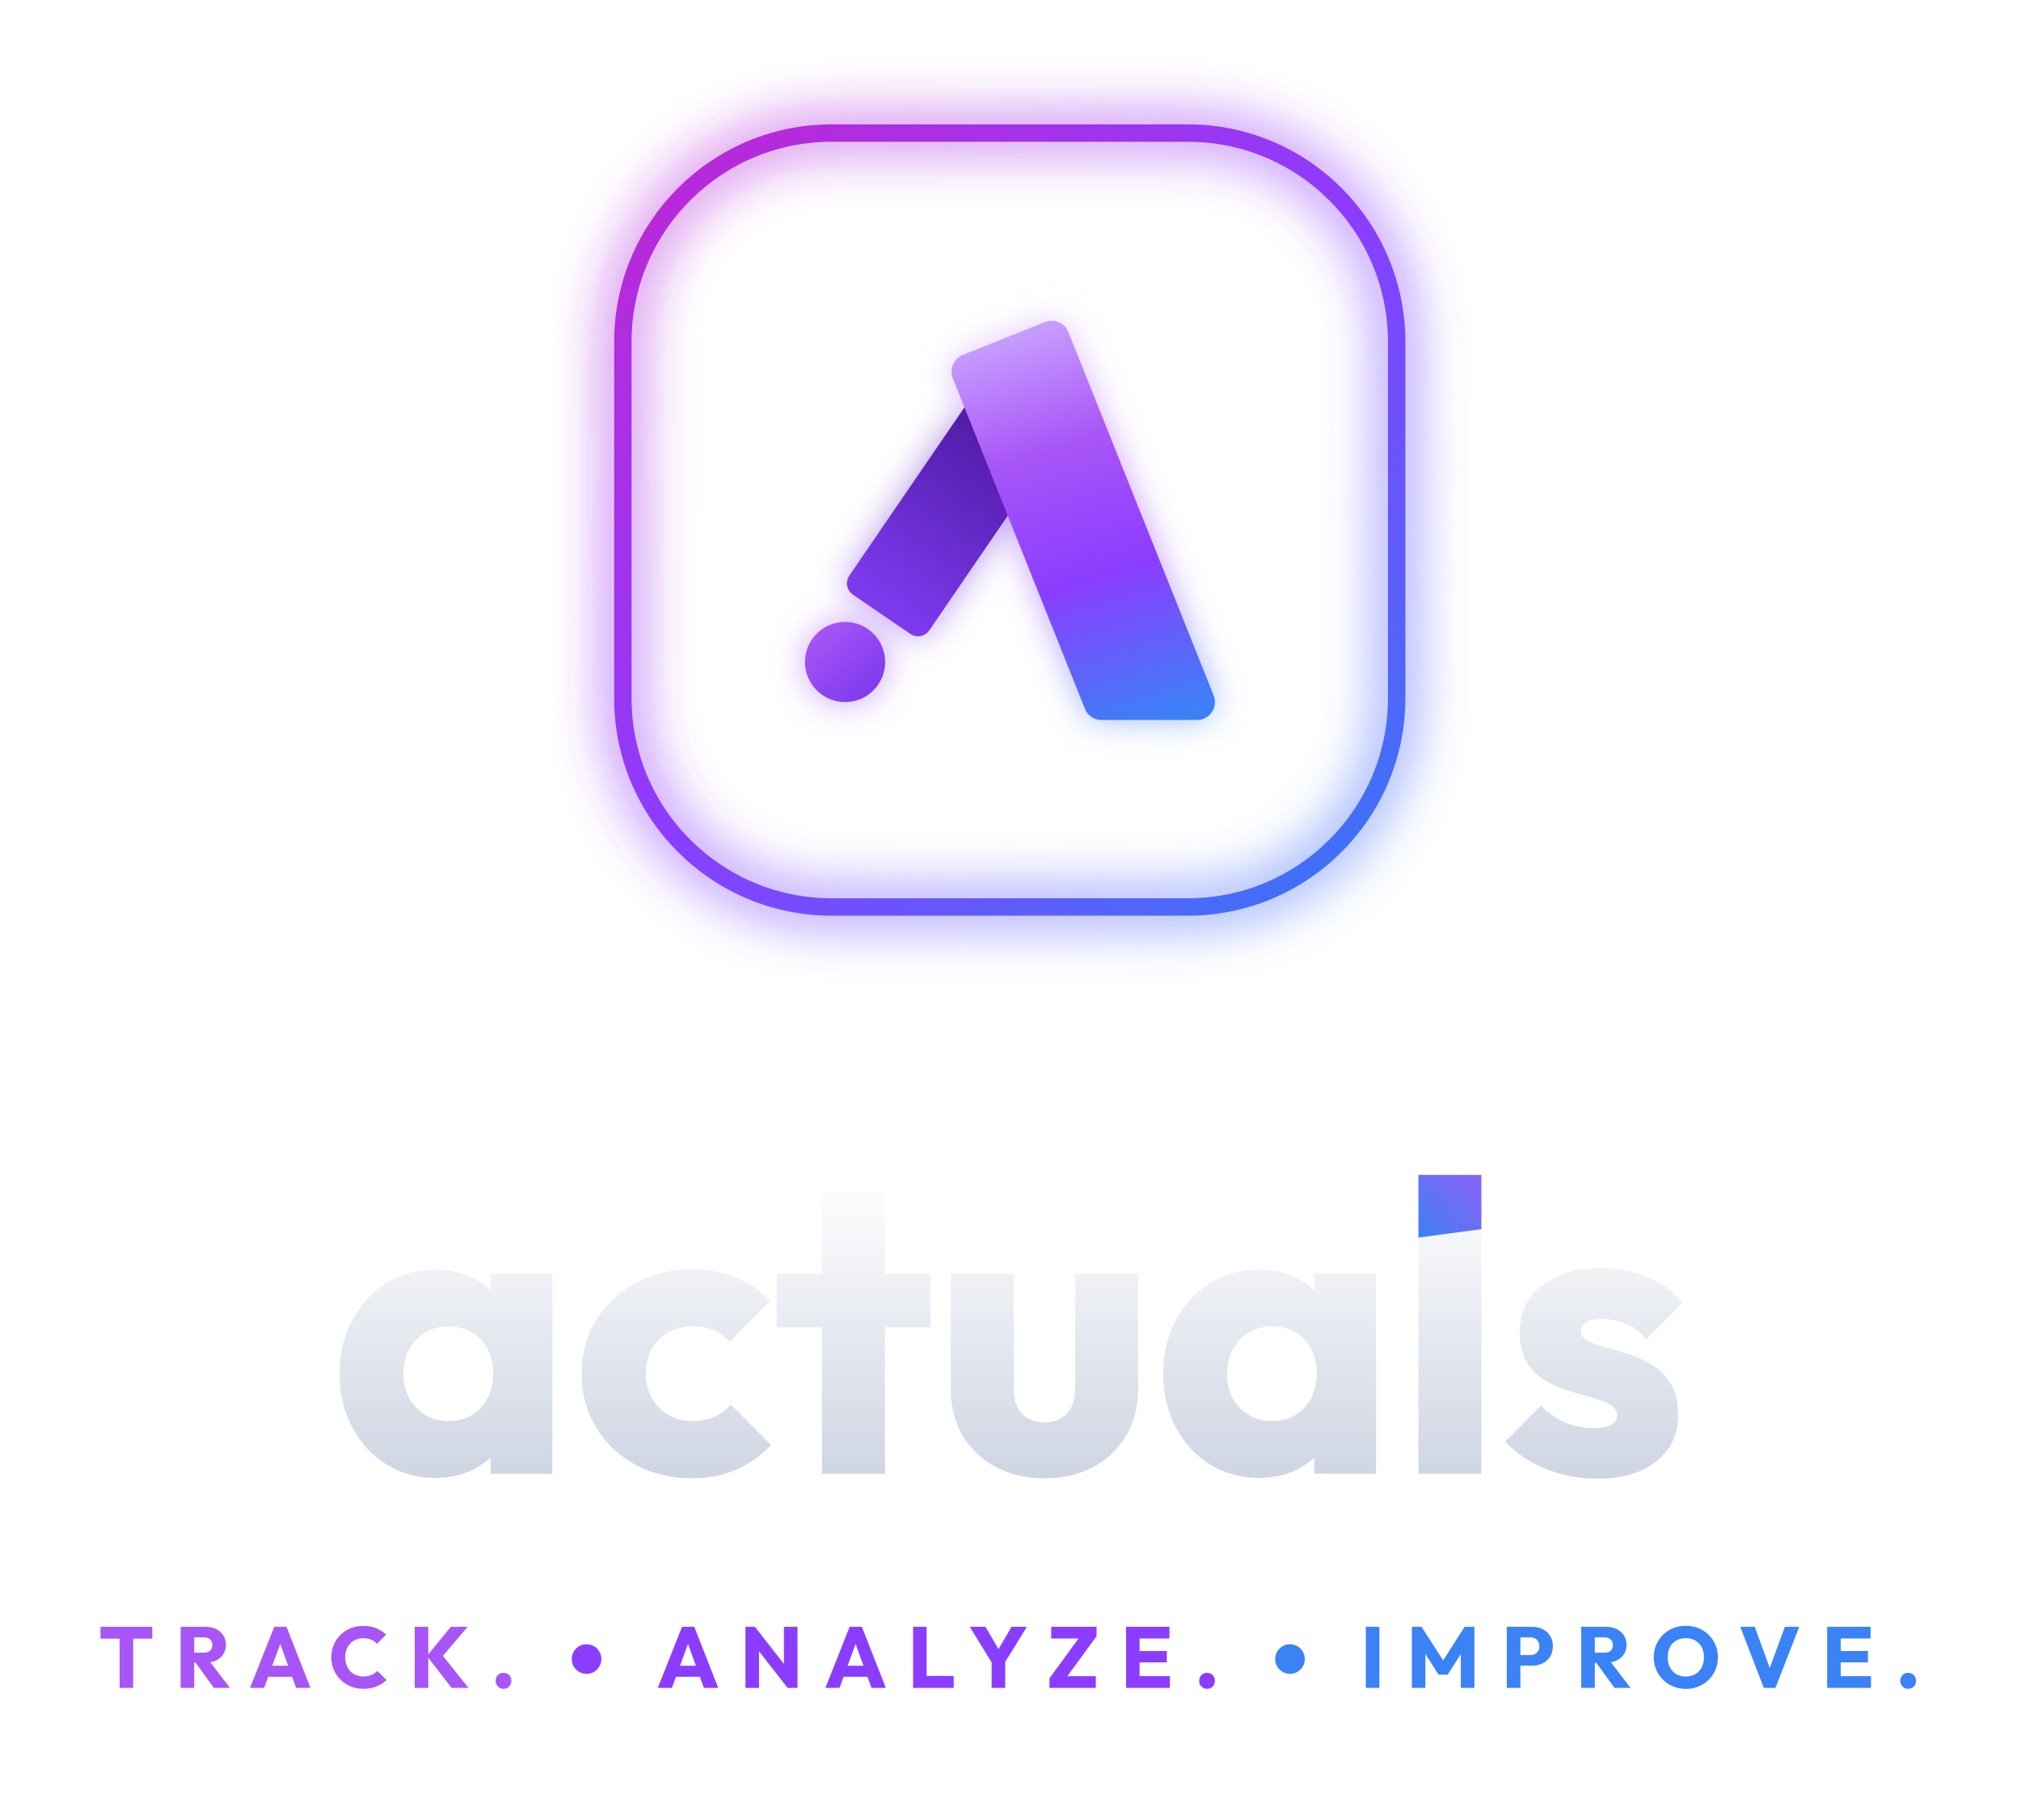
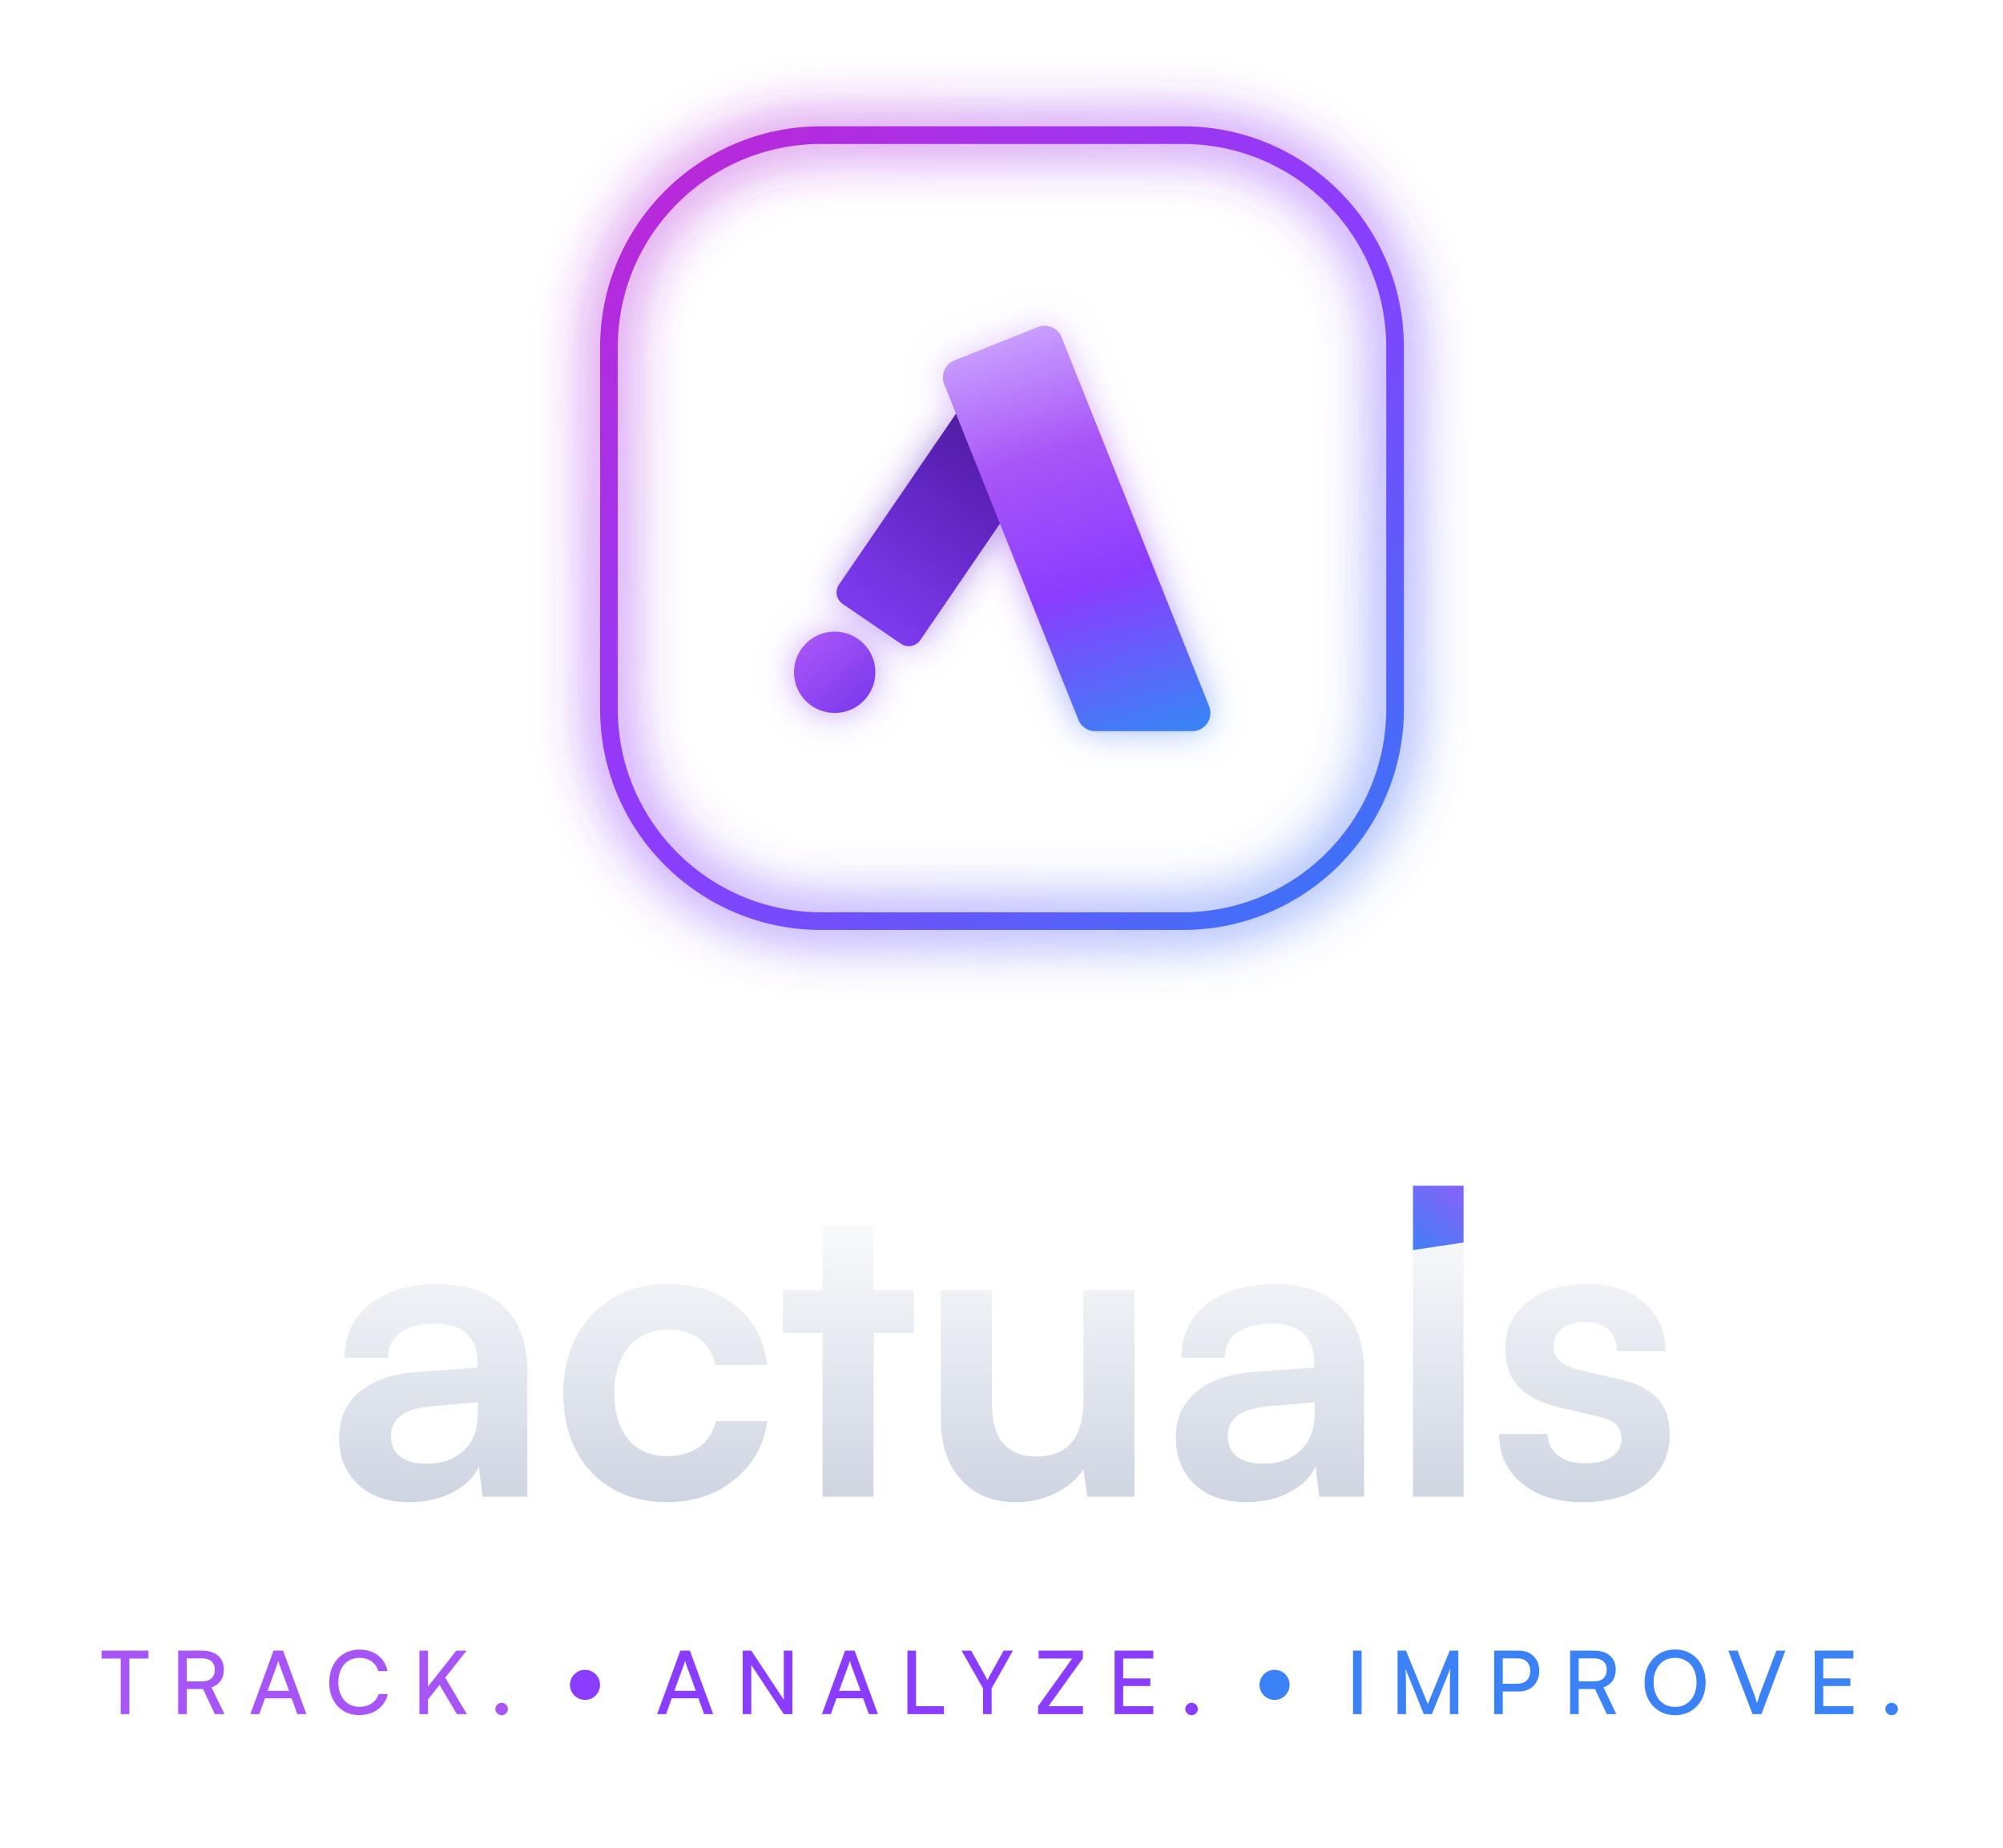
- <svg xmlns="http://www.w3.org/2000/svg" viewBox="-12 -6 491 442">
+ <svg xmlns="http://www.w3.org/2000/svg" viewBox="-12 -6 479 442">
  <defs>
    <linearGradient id="fdfront" x1="300" y1="60" x2="420" y2="440" gradientUnits="userSpaceOnUse">
      <stop offset="0" stop-color="#C9A0FF" />
      <stop offset="0.30" stop-color="#A855F7" />
      <stop offset="0.62" stop-color="#8B3DFF" />
      <stop offset="1" stop-color="#3B82F6" />
    </linearGradient>
    <linearGradient id="fdback" x1="290" y1="145" x2="150" y2="335" gradientUnits="userSpaceOnUse">
      <stop offset="0" stop-color="#4A1A93" />
      <stop offset="0.35" stop-color="#5B21B6" />
      <stop offset="1" stop-color="#7C3AED" />
    </linearGradient>
    <linearGradient id="fddotg" x1="80" y1="356" x2="136" y2="416" gradientUnits="userSpaceOnUse">
      <stop offset="0" stop-color="#A855F7" />
      <stop offset="1" stop-color="#7C3AED" />
    </linearGradient>
    <filter id="fdsoft" x="-60%" y="-60%" width="220%" height="220%">
      <feGaussianBlur stdDeviation="16" />
    </filter>
    <linearGradient id="fdring" x1="60" y1="40" x2="460" y2="480" gradientUnits="userSpaceOnUse">
      <stop offset="0" stop-color="#C026D3" />
      <stop offset="0.5" stop-color="#8B3DFF" />
      <stop offset="1" stop-color="#2E7DF6" />
    </linearGradient>
-     <linearGradient id="fdtip" x1="264.5" y1="-55.5" x2="285.8" y2="-78.6" gradientUnits="userSpaceOnUse">
+     <linearGradient id="fdtip" x1="260.9" y1="-56.9" x2="279.0" y2="-80.4" gradientUnits="userSpaceOnUse">
      <stop offset="0" stop-color="#3B82F6" />
      <stop offset="1" stop-color="#A855F7" />
    </linearGradient>
-     <linearGradient id="fdink" x1="0" y1="-73" x2="0" y2="6" gradientUnits="userSpaceOnUse">
+     <linearGradient id="fdink" x1="0" y1="-74" x2="0" y2="6" gradientUnits="userSpaceOnUse">
      <stop offset="0" stop-color="#FFFFFF" />
      <stop offset="1" stop-color="#CBD2E0" />
    </linearGradient>
    <clipPath id="fdword">
-       <path d="M25.7 1.0Q19.0 1.0 13.75 -2.3Q8.5 -5.6 5.45 -11.3Q2.4 -17.0 2.4 -24.3Q2.4 -31.6 5.45 -37.3Q8.5 -43.0 13.75 -46.3Q19.0 -49.6 25.7 -49.6Q30.6 -49.6 34.55 -47.7Q38.5 -45.8 41.0 -42.45Q43.5 -39.1 43.8 -34.8V-13.8Q43.5 -9.5 41.05 -6.15Q38.6 -2.8 34.6 -0.9Q30.6 1.0 25.7 1.0ZM28.8 -12.8Q33.7 -12.8 36.7 -16.05Q39.7 -19.3 39.7 -24.3Q39.7 -27.7 38.35 -30.3Q37.0 -32.9 34.55 -34.35Q32.1 -35.8 28.9 -35.8Q25.7 -35.8 23.25 -34.35Q20.8 -32.9 19.35 -30.3Q17.9 -27.7 17.9 -24.3Q17.9 -21.0 19.3 -18.4Q20.7 -15.8 23.2 -14.3Q25.7 -12.8 28.8 -12.8ZM39.1 0.0V-13.1L41.4 -24.9L39.1 -36.7V-48.6H54.1V0.0Z M87.9 1.1Q80.4 1.1 74.3 -2.2Q68.2 -5.5 64.7 -11.3Q61.2 -17.1 61.2 -24.3Q61.2 -31.6 64.75 -37.35Q68.3 -43.1 74.4 -46.4Q80.5 -49.7 88.1 -49.7Q93.8 -49.7 98.55 -47.75Q103.3 -45.8 107.0 -41.9L97.2 -32.1Q95.5 -34.0 93.25 -34.9Q91.0 -35.8 88.1 -35.8Q84.8 -35.8 82.25 -34.35Q79.7 -32.9 78.25 -30.35Q76.8 -27.8 76.8 -24.4Q76.8 -21.0 78.25 -18.4Q79.7 -15.8 82.3 -14.3Q84.9 -12.8 88.1 -12.8Q91.1 -12.8 93.45 -13.85Q95.8 -14.9 97.5 -16.8L107.2 -7.0Q103.4 -3.0 98.6 -0.95Q93.8 1.1 87.9 1.1Z M119.6 0.0V-68.7H134.9V0.0ZM108.6 -35.6V-48.6H145.9V-35.6Z M173.7 1.1Q167 1.1 161.85 -1.65Q156.7 -4.4 153.8 -9.25Q150.9 -14.1 150.9 -20.4V-48.6H166.2V-20.6Q166.2 -18.1 167.05 -16.3Q167.9 -14.5 169.6 -13.5Q171.3 -12.5 173.7 -12.5Q177.1 -12.5 179.1 -14.65Q181.1 -16.8 181.1 -20.6V-48.6H196.4V-20.5Q196.4 -14.1 193.5 -9.25Q190.6 -4.4 185.5 -1.65Q180.4 1.1 173.7 1.1Z M225.8 1.0Q219.1 1.0 213.85 -2.3Q208.6 -5.6 205.55 -11.3Q202.5 -17.0 202.5 -24.3Q202.5 -31.6 205.55 -37.3Q208.6 -43.0 213.85 -46.3Q219.1 -49.6 225.8 -49.6Q230.7 -49.6 234.65 -47.7Q238.6 -45.8 241.1 -42.45Q243.6 -39.1 243.9 -34.8V-13.8Q243.6 -9.5 241.15 -6.15Q238.7 -2.8 234.7 -0.9Q230.7 1.0 225.8 1.0ZM228.9 -12.8Q233.8 -12.8 236.8 -16.05Q239.8 -19.3 239.8 -24.3Q239.8 -27.7 238.45 -30.3Q237.1 -32.9 234.65 -34.35Q232.2 -35.8 229 -35.8Q225.8 -35.8 223.35 -34.35Q220.9 -32.9 219.45 -30.3Q218 -27.7 218 -24.3Q218 -21.0 219.4 -18.4Q220.8 -15.8 223.3 -14.3Q225.8 -12.8 228.9 -12.8ZM239.2 0.0V-13.1L241.5 -24.9L239.2 -36.7V-48.6H254.2V0.0Z M264.5 0.0V-72.6H279.8V0.0Z M307.8 1.2Q303.5 1.2 299.35 0.1Q295.2 -1.0 291.65 -3.05Q288.1 -5.1 285.6 -7.8L294.3 -16.6Q296.7 -14.0 300 -12.55Q303.3 -11.1 307.2 -11.1Q309.9 -11.1 311.35 -11.9Q312.8 -12.7 312.8 -14.1Q312.8 -15.9 311.05 -16.85Q309.3 -17.8 306.6 -18.55Q303.9 -19.3 300.9 -20.2Q297.9 -21.1 295.2 -22.7Q292.5 -24.3 290.8 -27.15Q289.1 -30.0 289.1 -34.4Q289.1 -39.1 291.5 -42.55Q293.9 -46.0 298.3 -48.0Q302.7 -50.0 308.6 -50.0Q314.8 -50.0 320.05 -47.85Q325.3 -45.7 328.6 -41.5L319.9 -32.7Q317.6 -35.4 314.75 -36.5Q311.9 -37.6 309.2 -37.6Q306.6 -37.6 305.3 -36.85Q304 -36.1 304 -34.7Q304 -33.2 305.7 -32.3Q307.4 -31.4 310.1 -30.7Q312.8 -30.0 315.8 -29.0Q318.8 -28.0 321.5 -26.3Q324.2 -24.6 325.9 -21.75Q327.6 -18.9 327.6 -14.3Q327.6 -7.2 322.25 -3.0Q316.9 1.2 307.8 1.2Z" />
+       <path d="M21.0 1.3Q13.1 1.3 8.6 -2.95Q4.1 -7.2 4.1 -14.1Q4.1 -20.9 8.85 -25.0Q13.6 -29.1 22.4 -29.8L37.2 -30.9V-32.0Q37.2 -35.4 35.9 -37.45Q34.6 -39.5 32.35 -40.45Q30.1 -41.4 27.0 -41.4Q21.6 -41.4 18.7 -39.25Q15.8 -37.1 15.8 -33.2H5.4Q5.4 -38.6 8.15 -42.55Q10.9 -46.5 15.95 -48.7Q21.0 -50.9 27.6 -50.9Q34.3 -50.9 39.1 -48.55Q43.9 -46.2 46.5 -41.55Q49.1 -36.9 49.1 -30.0V0.0H38.4L37.5 -7.3Q35.9 -3.5 31.35 -1.1Q26.8 1.3 21.0 1.3ZM25.0 -7.9Q30.6 -7.9 33.95 -11.1Q37.3 -14.3 37.3 -20.0V-22.6L27.0 -21.7Q21.3 -21.3 18.9 -19.45Q16.5 -17.6 16.5 -14.6Q16.5 -11.3 18.7 -9.6Q20.9 -7.9 25.0 -7.9Z M57.7 -24.8Q57.7 -32.5 60.85 -38.35Q64.0 -44.2 69.55 -47.55Q75.1 -50.9 82.4 -50.9Q92.5 -50.9 98.95 -45.65Q105.4 -40.4 106.4 -31.5H94.1Q93.1 -35.7 90.15 -37.85Q87.2 -40.0 82.9 -40.0Q79.0 -40.0 76.05 -38.15Q73.1 -36.3 71.5 -32.9Q69.9 -29.5 69.9 -24.8Q69.9 -20.2 71.4 -16.75Q72.9 -13.3 75.75 -11.5Q78.6 -9.7 82.5 -9.7Q87.1 -9.7 90.15 -11.85Q93.2 -14.0 94.2 -18.1H106.5Q105.7 -12.3 102.45 -8.0Q99.2 -3.7 94.1 -1.2Q89.0 1.3 82.5 1.3Q75.0 1.3 69.4 -1.95Q63.8 -5.2 60.75 -11.05Q57.7 -16.9 57.7 -24.8Z M110.2 -49.4H141.5V-39.2H110.2ZM131.9 0.0H119.7V-64.8H131.9Z M182.1 -49.4H194.3V0.0H183.0L182.1 -6.6Q179.9 -3.1 175.5 -0.9Q171.1 1.3 166.1 1.3Q157.6 1.3 152.8 -4.1Q148.0 -9.5 148.0 -18.5V-49.4H160.2V-22.8Q160.2 -15.8 162.95 -12.7Q165.7 -9.6 170.7 -9.6Q176.5 -9.6 179.3 -13.05Q182.1 -16.5 182.1 -23.5Z M221.1 1.3Q213.2 1.3 208.7 -2.95Q204.2 -7.2 204.2 -14.1Q204.2 -20.9 208.95 -25.0Q213.7 -29.1 222.5 -29.8L237.3 -30.9V-32.0Q237.3 -35.4 236.0 -37.45Q234.7 -39.5 232.45 -40.45Q230.2 -41.4 227.1 -41.4Q221.7 -41.4 218.8 -39.25Q215.9 -37.1 215.9 -33.2H205.5Q205.5 -38.6 208.25 -42.55Q211 -46.5 216.05 -48.7Q221.1 -50.9 227.7 -50.9Q234.4 -50.9 239.2 -48.55Q244 -46.2 246.6 -41.55Q249.2 -36.9 249.2 -30.0V0.0H238.5L237.6 -7.3Q236 -3.5 231.45 -1.1Q226.9 1.3 221.1 1.3ZM225.1 -7.9Q230.7 -7.9 234.05 -11.1Q237.4 -14.3 237.4 -20.0V-22.6L227.1 -21.7Q221.4 -21.3 219 -19.45Q216.6 -17.6 216.6 -14.6Q216.6 -11.3 218.8 -9.6Q221 -7.9 225.1 -7.9Z M273 0.0H260.9V-74.4H273Z M281.5 -15.0H293.1Q293.2 -11.8 295.55 -9.9Q297.9 -8.0 302 -8.0Q306.3 -8.0 308.55 -9.65Q310.8 -11.3 310.8 -13.9Q310.8 -15.7 309.65 -17.1Q308.5 -18.5 305.1 -19.2L296.2 -21.3Q289.6 -22.8 286.3 -26.15Q283 -29.5 283 -35.4Q283 -40.3 285.55 -43.75Q288.1 -47.2 292.5 -49.05Q296.9 -50.9 302.6 -50.9Q308.1 -50.9 312.3 -48.9Q316.5 -46.9 318.9 -43.3Q321.3 -39.7 321.3 -34.8H309.7Q309.6 -38.1 307.65 -39.95Q305.7 -41.8 302.1 -41.8Q298.5 -41.8 296.5 -40.2Q294.5 -38.6 294.5 -35.9Q294.5 -31.8 300.9 -30.3L309.8 -28.2Q316 -26.9 319.15 -23.75Q322.3 -20.6 322.3 -14.9Q322.3 -9.9 319.7 -6.25Q317.1 -2.6 312.4 -0.65Q307.7 1.3 301.6 1.3Q292.4 1.3 286.95 -3.2Q281.5 -7.7 281.5 -15.0Z" />
    </clipPath>
    <filter id="fdgr" x="-30%" y="-30%" width="160%" height="160%">
      <feGaussianBlur stdDeviation="14" />
    </filter>
  </defs>
-   <g transform="translate(113.0,0) scale(0.47)">
+   <g transform="translate(107.3,0) scale(0.47)">
    <rect width="512" height="512" rx="0" fill="#05050B" opacity="0" />
    <rect x="56" y="56" width="400" height="400" rx="108" fill="none" stroke="url(#fdring)" stroke-width="13" filter="url(#fdgr)" opacity="0.9" />
    <rect x="56" y="56" width="400" height="400" rx="108" fill="none" stroke="url(#fdring)" stroke-width="9" />
    <g transform="translate(112,119) scale(0.545)">
      <g filter="url(#fdsoft)" opacity="0.5">
        <path d="M252.8 121.4 L307.2 158.6 L177.2 348.6 L122.8 311.4 Z" fill="url(#fdback)" stroke="url(#fdback)" stroke-width="26" stroke-linejoin="round" />
        <circle cx="108.0" cy="386.0" r="38.0" fill="url(#fddotg)" />
        <path d="M226.0 110.6 L304.0 79.4 L441.8 424.0 L351.3 424.0 Z" fill="url(#fdfront)" stroke="url(#fdfront)" stroke-width="34" stroke-linejoin="round" />
      </g>
      <g>
        <path d="M252.8 121.4 L307.2 158.6 L177.2 348.6 L122.8 311.4 Z" fill="url(#fdback)" stroke="url(#fdback)" stroke-width="26" stroke-linejoin="round" />
        <circle cx="108.0" cy="386.0" r="38.0" fill="url(#fddotg)" />
        <path d="M226.0 110.6 L304.0 79.4 L441.8 424.0 L351.3 424.0 Z" fill="url(#fdfront)" stroke="url(#fdfront)" stroke-width="34" stroke-linejoin="round" />
      </g>
    </g>
  </g>
-   <g transform="translate(68.1,352)">
-     <path d="M25.7 1.0Q19.0 1.0 13.75 -2.3Q8.5 -5.6 5.45 -11.3Q2.4 -17.0 2.4 -24.3Q2.4 -31.6 5.45 -37.3Q8.5 -43.0 13.75 -46.3Q19.0 -49.6 25.7 -49.6Q30.6 -49.6 34.55 -47.7Q38.5 -45.8 41.0 -42.45Q43.5 -39.1 43.8 -34.8V-13.8Q43.5 -9.5 41.05 -6.15Q38.6 -2.8 34.6 -0.9Q30.6 1.0 25.7 1.0ZM28.8 -12.8Q33.7 -12.8 36.7 -16.05Q39.7 -19.3 39.7 -24.3Q39.7 -27.7 38.35 -30.3Q37.0 -32.9 34.55 -34.35Q32.1 -35.8 28.9 -35.8Q25.7 -35.8 23.25 -34.35Q20.8 -32.9 19.35 -30.3Q17.9 -27.7 17.9 -24.3Q17.9 -21.0 19.3 -18.4Q20.7 -15.8 23.2 -14.3Q25.7 -12.8 28.8 -12.8ZM39.1 0.0V-13.1L41.4 -24.9L39.1 -36.7V-48.6H54.1V0.0Z M87.9 1.1Q80.4 1.1 74.3 -2.2Q68.2 -5.5 64.7 -11.3Q61.2 -17.1 61.2 -24.3Q61.2 -31.6 64.75 -37.35Q68.3 -43.1 74.4 -46.4Q80.5 -49.7 88.1 -49.7Q93.8 -49.7 98.55 -47.75Q103.3 -45.8 107.0 -41.9L97.2 -32.1Q95.5 -34.0 93.25 -34.9Q91.0 -35.8 88.1 -35.8Q84.8 -35.8 82.25 -34.35Q79.7 -32.9 78.25 -30.35Q76.8 -27.8 76.8 -24.4Q76.8 -21.0 78.25 -18.4Q79.7 -15.8 82.3 -14.3Q84.9 -12.8 88.1 -12.8Q91.1 -12.8 93.45 -13.85Q95.8 -14.9 97.5 -16.8L107.2 -7.0Q103.4 -3.0 98.6 -0.95Q93.8 1.1 87.9 1.1Z M119.6 0.0V-68.7H134.9V0.0ZM108.6 -35.6V-48.6H145.9V-35.6Z M173.7 1.1Q167 1.1 161.85 -1.65Q156.7 -4.4 153.8 -9.25Q150.9 -14.1 150.9 -20.4V-48.6H166.2V-20.6Q166.2 -18.1 167.05 -16.3Q167.9 -14.5 169.6 -13.5Q171.3 -12.5 173.7 -12.5Q177.1 -12.5 179.1 -14.65Q181.1 -16.8 181.1 -20.6V-48.6H196.4V-20.5Q196.4 -14.1 193.5 -9.25Q190.6 -4.4 185.5 -1.65Q180.4 1.1 173.7 1.1Z M225.8 1.0Q219.1 1.0 213.85 -2.3Q208.6 -5.6 205.55 -11.3Q202.5 -17.0 202.5 -24.3Q202.5 -31.6 205.55 -37.3Q208.6 -43.0 213.85 -46.3Q219.1 -49.6 225.8 -49.6Q230.7 -49.6 234.65 -47.7Q238.6 -45.8 241.1 -42.45Q243.6 -39.1 243.9 -34.8V-13.8Q243.6 -9.5 241.15 -6.15Q238.7 -2.8 234.7 -0.9Q230.7 1.0 225.8 1.0ZM228.9 -12.8Q233.8 -12.8 236.8 -16.05Q239.8 -19.3 239.8 -24.3Q239.8 -27.7 238.45 -30.3Q237.1 -32.9 234.65 -34.35Q232.2 -35.8 229 -35.8Q225.8 -35.8 223.35 -34.35Q220.9 -32.9 219.45 -30.3Q218 -27.7 218 -24.3Q218 -21.0 219.4 -18.4Q220.8 -15.8 223.3 -14.3Q225.8 -12.8 228.9 -12.8ZM239.2 0.0V-13.1L241.5 -24.9L239.2 -36.7V-48.6H254.2V0.0Z M264.5 0.0V-72.6H279.8V0.0Z M307.8 1.2Q303.5 1.2 299.35 0.1Q295.2 -1.0 291.65 -3.05Q288.1 -5.1 285.6 -7.8L294.3 -16.6Q296.7 -14.0 300 -12.55Q303.3 -11.1 307.2 -11.1Q309.9 -11.1 311.35 -11.9Q312.8 -12.7 312.8 -14.1Q312.8 -15.9 311.05 -16.85Q309.3 -17.8 306.6 -18.55Q303.9 -19.3 300.9 -20.2Q297.9 -21.1 295.2 -22.7Q292.5 -24.3 290.8 -27.15Q289.1 -30.0 289.1 -34.4Q289.1 -39.1 291.5 -42.55Q293.9 -46.0 298.3 -48.0Q302.7 -50.0 308.6 -50.0Q314.8 -50.0 320.05 -47.85Q325.3 -45.7 328.6 -41.5L319.9 -32.7Q317.6 -35.4 314.75 -36.5Q311.9 -37.6 309.2 -37.6Q306.6 -37.6 305.3 -36.85Q304 -36.1 304 -34.7Q304 -33.2 305.7 -32.3Q307.4 -31.4 310.1 -30.7Q312.8 -30.0 315.8 -29.0Q318.8 -28.0 321.5 -26.3Q324.2 -24.6 325.9 -21.75Q327.6 -18.9 327.6 -14.3Q327.6 -7.2 322.25 -3.0Q316.9 1.2 307.8 1.2Z" fill="url(#fdink)" />
+   <g transform="translate(65.0,352)">
+     <path d="M21.0 1.3Q13.1 1.3 8.6 -2.95Q4.1 -7.2 4.1 -14.1Q4.1 -20.9 8.85 -25.0Q13.6 -29.1 22.4 -29.8L37.2 -30.9V-32.0Q37.2 -35.4 35.9 -37.45Q34.6 -39.5 32.35 -40.45Q30.1 -41.4 27.0 -41.4Q21.6 -41.4 18.7 -39.25Q15.8 -37.1 15.8 -33.2H5.4Q5.4 -38.6 8.15 -42.55Q10.9 -46.5 15.95 -48.7Q21.0 -50.9 27.6 -50.9Q34.3 -50.9 39.1 -48.55Q43.9 -46.2 46.5 -41.55Q49.1 -36.9 49.1 -30.0V0.0H38.4L37.5 -7.3Q35.9 -3.5 31.35 -1.1Q26.8 1.3 21.0 1.3ZM25.0 -7.9Q30.6 -7.9 33.95 -11.1Q37.3 -14.3 37.3 -20.0V-22.6L27.0 -21.7Q21.3 -21.3 18.9 -19.45Q16.5 -17.6 16.5 -14.6Q16.5 -11.3 18.7 -9.6Q20.9 -7.9 25.0 -7.9Z M57.7 -24.8Q57.7 -32.5 60.85 -38.35Q64.0 -44.2 69.55 -47.55Q75.1 -50.9 82.4 -50.9Q92.5 -50.9 98.95 -45.65Q105.4 -40.4 106.4 -31.5H94.1Q93.1 -35.7 90.15 -37.85Q87.2 -40.0 82.9 -40.0Q79.0 -40.0 76.05 -38.15Q73.1 -36.3 71.5 -32.9Q69.9 -29.5 69.9 -24.8Q69.9 -20.2 71.4 -16.75Q72.9 -13.3 75.75 -11.5Q78.6 -9.7 82.5 -9.7Q87.1 -9.7 90.15 -11.85Q93.2 -14.0 94.2 -18.1H106.5Q105.7 -12.3 102.45 -8.0Q99.2 -3.7 94.1 -1.2Q89.0 1.3 82.5 1.3Q75.0 1.3 69.4 -1.95Q63.8 -5.2 60.75 -11.05Q57.7 -16.9 57.7 -24.8Z M110.2 -49.4H141.5V-39.2H110.2ZM131.9 0.0H119.7V-64.8H131.9Z M182.1 -49.4H194.3V0.0H183.0L182.1 -6.6Q179.9 -3.1 175.5 -0.9Q171.1 1.3 166.1 1.3Q157.6 1.3 152.8 -4.1Q148.0 -9.5 148.0 -18.5V-49.4H160.2V-22.8Q160.2 -15.8 162.95 -12.7Q165.7 -9.6 170.7 -9.6Q176.5 -9.6 179.3 -13.05Q182.1 -16.5 182.1 -23.5Z M221.1 1.3Q213.2 1.3 208.7 -2.95Q204.2 -7.2 204.2 -14.1Q204.2 -20.9 208.95 -25.0Q213.7 -29.1 222.5 -29.8L237.3 -30.9V-32.0Q237.3 -35.4 236.0 -37.45Q234.7 -39.5 232.45 -40.45Q230.2 -41.4 227.1 -41.4Q221.7 -41.4 218.8 -39.25Q215.9 -37.1 215.9 -33.2H205.5Q205.5 -38.6 208.25 -42.55Q211 -46.5 216.05 -48.7Q221.1 -50.9 227.7 -50.9Q234.4 -50.9 239.2 -48.55Q244 -46.2 246.6 -41.55Q249.2 -36.9 249.2 -30.0V0.0H238.5L237.6 -7.3Q236 -3.5 231.45 -1.1Q226.9 1.3 221.1 1.3ZM225.1 -7.9Q230.7 -7.9 234.05 -11.1Q237.4 -14.3 237.4 -20.0V-22.6L227.1 -21.7Q221.4 -21.3 219 -19.45Q216.6 -17.6 216.6 -14.6Q216.6 -11.3 218.8 -9.6Q221 -7.9 225.1 -7.9Z M273 0.0H260.9V-74.4H273Z M281.5 -15.0H293.1Q293.2 -11.8 295.55 -9.9Q297.9 -8.0 302 -8.0Q306.3 -8.0 308.55 -9.65Q310.8 -11.3 310.8 -13.9Q310.8 -15.7 309.65 -17.1Q308.5 -18.5 305.1 -19.2L296.2 -21.3Q289.6 -22.8 286.3 -26.15Q283 -29.5 283 -35.4Q283 -40.3 285.55 -43.75Q288.1 -47.2 292.5 -49.05Q296.9 -50.9 302.6 -50.9Q308.1 -50.9 312.3 -48.9Q316.5 -46.9 318.9 -43.3Q321.3 -39.7 321.3 -34.8H309.7Q309.6 -38.1 307.65 -39.95Q305.7 -41.8 302.1 -41.8Q298.5 -41.8 296.5 -40.2Q294.5 -38.6 294.5 -35.9Q294.5 -31.8 300.9 -30.3L309.8 -28.2Q316 -26.9 319.15 -23.75Q322.3 -20.6 322.3 -14.9Q322.3 -9.9 319.7 -6.25Q317.1 -2.6 312.4 -0.65Q307.7 1.3 301.6 1.3Q292.4 1.3 286.95 -3.2Q281.5 -7.7 281.5 -15.0Z" fill="url(#fdink)" />
    <g clip-path="url(#fdword)">
-       <path d="M250.5 -55.5 L293.8 -61.3 L293.8 -112.6 L250.5 -112.6 Z" fill="url(#fdtip)" />
+       <path d="M246.9 -56.9 L287.0 -62.9 L287.0 -114.4 L246.9 -114.4 Z" fill="url(#fdtip)" />
    </g>
  </g>
  <g transform="translate(12.0,404)">
-     <path d="M5.061 0.0V-14.616H8.358V0.0ZM0.42 -11.949V-14.826H12.999V-11.949Z M22.407 -6.111V-8.547H25.536Q26.523 -8.547 27.059 -9.051Q27.594 -9.555 27.594 -10.416Q27.594 -11.214 27.069 -11.739Q26.544 -12.264 25.557 -12.264H22.407V-14.826H25.935Q27.405 -14.826 28.518 -14.27Q29.631 -13.713 30.261 -12.726Q30.891 -11.739 30.891 -10.458Q30.891 -9.156 30.261 -8.18Q29.631 -7.203 28.497 -6.657Q27.363 -6.111 25.83 -6.111ZM19.887 0.0V-14.826H23.184V0.0ZM27.951 0.0 23.331 -6.384 26.355 -7.203 31.857 0.0Z M36.75 0.0 42.63 -14.826H45.612L51.429 0.0H47.943L43.491 -12.306H44.688L40.173 0.0ZM40.089 -2.688V-5.376H48.174V-2.688Z M64.281 0.231Q62.622 0.231 61.205 -0.347Q59.787 -0.924 58.727 -1.974Q57.666 -3.024 57.078 -4.421Q56.49 -5.817 56.49 -7.434Q56.49 -9.051 57.078 -10.448Q57.666 -11.844 58.716 -12.873Q59.766 -13.902 61.184 -14.48Q62.601 -15.057 64.26 -15.057Q66.024 -15.057 67.4 -14.49Q68.775 -13.923 69.804 -12.936L67.599 -10.71Q67.011 -11.34 66.181 -11.697Q65.352 -12.054 64.26 -12.054Q63.294 -12.054 62.486 -11.729Q61.677 -11.403 61.1 -10.794Q60.522 -10.185 60.197 -9.324Q59.871 -8.463 59.871 -7.434Q59.871 -6.384 60.197 -5.523Q60.522 -4.662 61.1 -4.053Q61.677 -3.444 62.486 -3.108Q63.294 -2.772 64.26 -2.772Q65.394 -2.772 66.234 -3.129Q67.074 -3.486 67.683 -4.116L69.909 -1.89Q68.838 -0.903 67.463 -0.336Q66.087 0.231 64.281 0.231Z M85.722 0.0 79.716 -7.728 85.533 -14.826H89.607L83.055 -7.119V-8.463L89.817 0.0ZM76.755 0.0V-14.826H80.052V0.0Z M98.322 0.231Q97.503 0.231 96.957 -0.336Q96.411 -0.903 96.411 -1.701Q96.411 -2.541 96.957 -3.098Q97.503 -3.654 98.322 -3.654Q99.162 -3.654 99.697 -3.098Q100.233 -2.541 100.233 -1.701Q100.233 -0.903 99.697 -0.336Q99.162 0.231 98.322 0.231Z" fill="#A855F7" />
+     <path d="M6.93 -14.238V0.0H4.872V-14.238ZM0.294 -13.293V-15.183H11.487V-13.293Z M20.664 0.0H18.606V-15.183H24.339Q26.775 -15.183 28.151 -13.976Q29.526 -12.768 29.526 -10.626Q29.526 -9.051 28.76 -7.959Q27.993 -6.867 26.586 -6.405L29.673 0.0H27.384L24.549 -6.006H20.664ZM20.664 -13.335V-7.833H24.36Q25.788 -7.833 26.576 -8.568Q27.363 -9.303 27.363 -10.605Q27.363 -11.928 26.555 -12.632Q25.746 -13.335 24.339 -13.335Z M38.01 0.0H35.868L41.412 -15.183H43.701L49.266 0.0H47.103L45.738 -3.78H39.354ZM42.294 -11.907 39.984 -5.565H45.129L42.798 -11.907Q42.735 -12.138 42.651 -12.38Q42.567 -12.621 42.546 -12.789Q42.504 -12.621 42.441 -12.38Q42.378 -12.138 42.294 -11.907Z M61.95 0.231Q59.787 0.231 58.17 -0.746Q56.553 -1.722 55.65 -3.476Q54.747 -5.229 54.747 -7.581Q54.747 -9.933 55.671 -11.697Q56.595 -13.461 58.243 -14.448Q59.892 -15.435 62.055 -15.435Q63.777 -15.435 65.163 -14.795Q66.549 -14.154 67.473 -12.999Q68.397 -11.844 68.67 -10.29H66.465Q66.045 -11.781 64.848 -12.621Q63.651 -13.461 61.992 -13.461Q60.459 -13.461 59.314 -12.736Q58.17 -12.012 57.54 -10.7Q56.91 -9.387 56.91 -7.602Q56.91 -5.838 57.54 -4.515Q58.17 -3.192 59.325 -2.468Q60.48 -1.743 61.992 -1.743Q63.672 -1.743 64.9 -2.573Q66.129 -3.402 66.549 -4.809H68.733Q68.418 -3.297 67.462 -2.163Q66.507 -1.029 65.089 -0.399Q63.672 0.231 61.95 0.231Z M87.57 -15.183 77.931 -2.961V-6.048L85.113 -15.183ZM78.351 -15.183V0.0H76.293V-15.183ZM81.018 -7.161 82.362 -8.925 87.654 0.0H85.26Z M95.97 0.252Q95.361 0.252 94.91 -0.178Q94.458 -0.609 94.458 -1.218Q94.458 -1.848 94.91 -2.279Q95.361 -2.709 95.97 -2.709Q96.579 -2.709 97.02 -2.279Q97.461 -1.848 97.461 -1.218Q97.461 -0.609 97.02 -0.178Q96.579 0.252 95.97 0.252Z" fill="#A855F7" />
  </g>
-   <circle cx="130.5" cy="397" r="3.6" fill="#8B3DFF" />
-   <g transform="translate(147.5,404)">
-     <path d="M0.315 0.0 6.195 -14.826H9.177L14.994 0.0H11.508L7.056 -12.306H8.253L3.738 0.0ZM3.654 -2.688V-5.376H11.739V-2.688Z M21.609 0.0V-14.826H23.919L24.906 -11.865V0.0ZM31.836 0.0 23.1 -11.193 23.919 -14.826 32.655 -3.633ZM31.836 0.0 30.954 -2.961V-14.826H34.251V0.0Z M41.034 0.0 46.914 -14.826H49.896L55.713 0.0H52.227L47.775 -12.306H48.972L44.457 0.0ZM44.373 -2.688V-5.376H52.458V-2.688Z M62.328 0.0V-14.826H65.625V0.0ZM64.869 0.0V-2.898H72.198V0.0Z M81.816 -5.523 76.104 -14.826H79.926L84.315 -7.308H81.858L86.247 -14.826H89.985L84.231 -5.523ZM81.417 0.0V-7.035H84.714V0.0Z M95.466 -2.31 102.921 -12.537H106.911L99.435 -2.31ZM95.466 0.0V-2.31L97.65 -2.835H106.722V0.0ZM95.886 -11.991V-14.826H106.911V-12.537L104.685 -11.991Z M114.072 0.0V-14.826H117.369V0.0ZM116.592 0.0V-2.856H124.719V0.0ZM116.592 -6.195V-8.946H123.984V-6.195ZM116.592 -11.991V-14.826H124.614V-11.991Z M133.749 0.231Q132.93 0.231 132.384 -0.336Q131.838 -0.903 131.838 -1.701Q131.838 -2.541 132.384 -3.098Q132.93 -3.654 133.749 -3.654Q134.589 -3.654 135.125 -3.098Q135.66 -2.541 135.66 -1.701Q135.66 -0.903 135.125 -0.336Q134.589 0.231 133.749 0.231Z" fill="#8B3DFF" />
+   <circle cx="127.9" cy="397" r="3.6" fill="#8B3DFF" />
+   <g transform="translate(144.9,404)">
+     <path d="M2.394 0.0H0.252L5.796 -15.183H8.085L13.65 0.0H11.487L10.122 -3.78H3.738ZM6.678 -11.907 4.368 -5.565H9.513L7.182 -11.907Q7.119 -12.138 7.035 -12.38Q6.951 -12.621 6.93 -12.789Q6.888 -12.621 6.825 -12.38Q6.762 -12.138 6.678 -11.907Z M22.764 0.0H20.706V-15.183H22.764L31.101 -2.583H30.534V-15.183H32.592V0.0H30.534L22.197 -12.6H22.764Z M41.79 0.0H39.648L45.192 -15.183H47.481L53.046 0.0H50.883L49.518 -3.78H43.134ZM46.074 -11.907 43.764 -5.565H48.909L46.578 -11.907Q46.515 -12.138 46.431 -12.38Q46.347 -12.621 46.326 -12.789Q46.284 -12.621 46.221 -12.38Q46.158 -12.138 46.074 -11.907Z M62.16 -15.183V0.0H60.102V-15.183ZM60.459 0.0V-1.911H68.838V0.0Z M78.183 -6.174 73.038 -15.183H75.348L78.729 -9.114Q78.876 -8.841 78.992 -8.61Q79.107 -8.379 79.233 -8.106Q79.338 -8.295 79.391 -8.431Q79.443 -8.568 79.517 -8.715Q79.59 -8.862 79.737 -9.114L83.097 -15.183H85.344L80.241 -6.174V0.0H78.183Z M102.081 0.0H91.35V-1.911L99.498 -13.293H91.476V-15.183H102.06V-13.335L93.849 -1.911H102.081Z M118.902 0.0H109.641V-15.183H118.902V-13.293H110.754L111.699 -14.112V-8.547H118.188V-6.72H111.699V-1.05L110.754 -1.911H118.902Z M128.058 0.252Q127.449 0.252 126.998 -0.178Q126.546 -0.609 126.546 -1.218Q126.546 -1.848 126.998 -2.279Q127.449 -2.709 128.058 -2.709Q128.667 -2.709 129.108 -2.279Q129.549 -1.848 129.549 -1.218Q129.549 -0.609 129.108 -0.178Q128.667 0.252 128.058 0.252Z" fill="#8B3DFF" />
  </g>
-   <circle cx="301.4" cy="397" r="3.6" fill="#3B82F6" />
-   <g transform="translate(318.4,404)">
-     <path d="M1.428 0.0V-14.826H4.725V0.0Z M12.621 0.0V-14.826H14.973L20.811 -5.733H19.614L25.431 -14.826H27.804V0.0H24.507V-9.261L25.095 -9.114L21.294 -3.192H19.11L15.33 -9.114L15.897 -9.261V0.0Z M38.199 -5.397V-7.959H41.391Q42 -7.959 42.504 -8.211Q43.008 -8.463 43.302 -8.946Q43.596 -9.429 43.596 -10.122Q43.596 -10.794 43.302 -11.277Q43.008 -11.76 42.504 -12.012Q42 -12.264 41.391 -12.264H38.199V-14.826H41.874Q43.281 -14.826 44.415 -14.259Q45.549 -13.692 46.211 -12.632Q46.872 -11.571 46.872 -10.122Q46.872 -8.673 46.211 -7.613Q45.549 -6.552 44.415 -5.975Q43.281 -5.397 41.874 -5.397ZM35.679 0.0V-14.826H38.976V0.0Z M56.28 -6.111V-8.547H59.409Q60.396 -8.547 60.932 -9.051Q61.467 -9.555 61.467 -10.416Q61.467 -11.214 60.942 -11.739Q60.417 -12.264 59.43 -12.264H56.28V-14.826H59.808Q61.278 -14.826 62.391 -14.27Q63.504 -13.713 64.134 -12.726Q64.764 -11.739 64.764 -10.458Q64.764 -9.156 64.134 -8.18Q63.504 -7.203 62.37 -6.657Q61.236 -6.111 59.703 -6.111ZM53.76 0.0V-14.826H57.057V0.0ZM61.824 0.0 57.204 -6.384 60.228 -7.203 65.73 0.0Z M79.212 0.252Q77.532 0.252 76.115 -0.336Q74.697 -0.924 73.626 -1.974Q72.555 -3.024 71.967 -4.421Q71.379 -5.817 71.379 -7.434Q71.379 -9.072 71.967 -10.458Q72.555 -11.844 73.605 -12.884Q74.655 -13.923 76.073 -14.501Q77.49 -15.078 79.17 -15.078Q80.829 -15.078 82.247 -14.501Q83.664 -13.923 84.725 -12.884Q85.785 -11.844 86.373 -10.448Q86.961 -9.051 86.961 -7.413Q86.961 -5.796 86.373 -4.399Q85.785 -3.003 84.735 -1.964Q83.685 -0.924 82.268 -0.336Q80.85 0.252 79.212 0.252ZM79.17 -2.751Q80.493 -2.751 81.491 -3.339Q82.488 -3.927 83.034 -4.987Q83.58 -6.048 83.58 -7.434Q83.58 -8.484 83.265 -9.335Q82.95 -10.185 82.362 -10.805Q81.774 -11.424 80.966 -11.75Q80.157 -12.075 79.17 -12.075Q77.847 -12.075 76.85 -11.498Q75.852 -10.92 75.306 -9.881Q74.76 -8.841 74.76 -7.434Q74.76 -6.384 75.075 -5.523Q75.39 -4.662 75.968 -4.043Q76.545 -3.423 77.364 -3.087Q78.183 -2.751 79.17 -2.751Z M98.112 0.0 92.4 -14.826H95.928L100.275 -2.835H98.826L103.236 -14.826H106.722L100.947 0.0Z M113.505 0.0V-14.826H116.802V0.0ZM116.025 0.0V-2.856H124.152V0.0ZM116.025 -6.195V-8.946H123.417V-6.195ZM116.025 -11.991V-14.826H124.047V-11.991Z M133.182 0.231Q132.363 0.231 131.817 -0.336Q131.271 -0.903 131.271 -1.701Q131.271 -2.541 131.817 -3.098Q132.363 -3.654 133.182 -3.654Q134.022 -3.654 134.558 -3.098Q135.093 -2.541 135.093 -1.701Q135.093 -0.903 134.558 -0.336Q134.022 0.231 133.182 0.231Z" fill="#3B82F6" />
+   <circle cx="292.8" cy="397" r="3.6" fill="#3B82F6" />
+   <g transform="translate(309.8,404)">
+     <path d="M3.822 -15.183V0.0H1.764V-15.183Z M14.427 0.0H12.411V-15.183H14.427L19.656 -2.415L24.885 -15.183H26.943V0.0H24.927V-6.006Q24.927 -7.077 24.927 -7.833Q24.927 -8.589 24.948 -9.135Q24.969 -9.681 24.99 -10.111Q25.011 -10.542 25.053 -10.941L20.622 0.0H18.69L14.28 -10.899Q14.364 -10.353 14.396 -9.219Q14.427 -8.085 14.427 -6.489Z M37.569 -15.183V0.0H35.511V-15.183ZM41.412 -5.418H37.107V-7.266H40.971Q42.504 -7.266 43.323 -8.096Q44.142 -8.925 44.142 -10.332Q44.142 -11.76 43.323 -12.548Q42.504 -13.335 41.055 -13.335H36.645V-15.183H41.412Q42.903 -15.183 43.995 -14.574Q45.087 -13.965 45.696 -12.873Q46.305 -11.781 46.305 -10.311Q46.305 -8.904 45.696 -7.791Q45.087 -6.678 43.995 -6.048Q42.903 -5.418 41.412 -5.418Z M55.734 0.0H53.676V-15.183H59.409Q61.845 -15.183 63.221 -13.976Q64.596 -12.768 64.596 -10.626Q64.596 -9.051 63.83 -7.959Q63.063 -6.867 61.656 -6.405L64.743 0.0H62.454L59.619 -6.006H55.734ZM55.734 -13.335V-7.833H59.43Q60.858 -7.833 61.645 -8.568Q62.433 -9.303 62.433 -10.605Q62.433 -11.928 61.624 -12.632Q60.816 -13.335 59.409 -13.335Z M86.079 -7.602Q86.079 -5.292 85.145 -3.518Q84.21 -1.743 82.562 -0.746Q80.913 0.252 78.75 0.252Q76.629 0.252 74.981 -0.746Q73.332 -1.743 72.408 -3.507Q71.484 -5.271 71.484 -7.602Q71.484 -9.912 72.419 -11.676Q73.353 -13.44 74.991 -14.448Q76.629 -15.456 78.771 -15.456Q80.934 -15.456 82.572 -14.448Q84.21 -13.44 85.145 -11.676Q86.079 -9.912 86.079 -7.602ZM83.916 -7.602Q83.916 -9.366 83.276 -10.689Q82.635 -12.012 81.48 -12.736Q80.325 -13.461 78.771 -13.461Q77.238 -13.461 76.083 -12.736Q74.928 -12.012 74.288 -10.689Q73.647 -9.366 73.647 -7.602Q73.647 -5.838 74.288 -4.515Q74.928 -3.192 76.083 -2.457Q77.238 -1.722 78.771 -1.722Q80.325 -1.722 81.48 -2.468Q82.635 -3.213 83.276 -4.536Q83.916 -5.859 83.916 -7.602Z M97.293 0.0 91.518 -15.183H93.723L97.419 -5.481Q97.671 -4.851 97.902 -4.168Q98.133 -3.486 98.364 -2.625Q98.637 -3.528 98.889 -4.263Q99.141 -4.998 99.33 -5.502L103.005 -15.183H105.147L99.435 0.0Z M121.422 0.0H112.161V-15.183H121.422V-13.293H113.274L114.219 -14.112V-8.547H120.708V-6.72H114.219V-1.05L113.274 -1.911H121.422Z M130.578 0.252Q129.969 0.252 129.517 -0.178Q129.066 -0.609 129.066 -1.218Q129.066 -1.848 129.517 -2.279Q129.969 -2.709 130.578 -2.709Q131.187 -2.709 131.628 -2.279Q132.069 -1.848 132.069 -1.218Q132.069 -0.609 131.628 -0.178Q131.187 0.252 130.578 0.252Z" fill="#3B82F6" />
  </g>
</svg>
